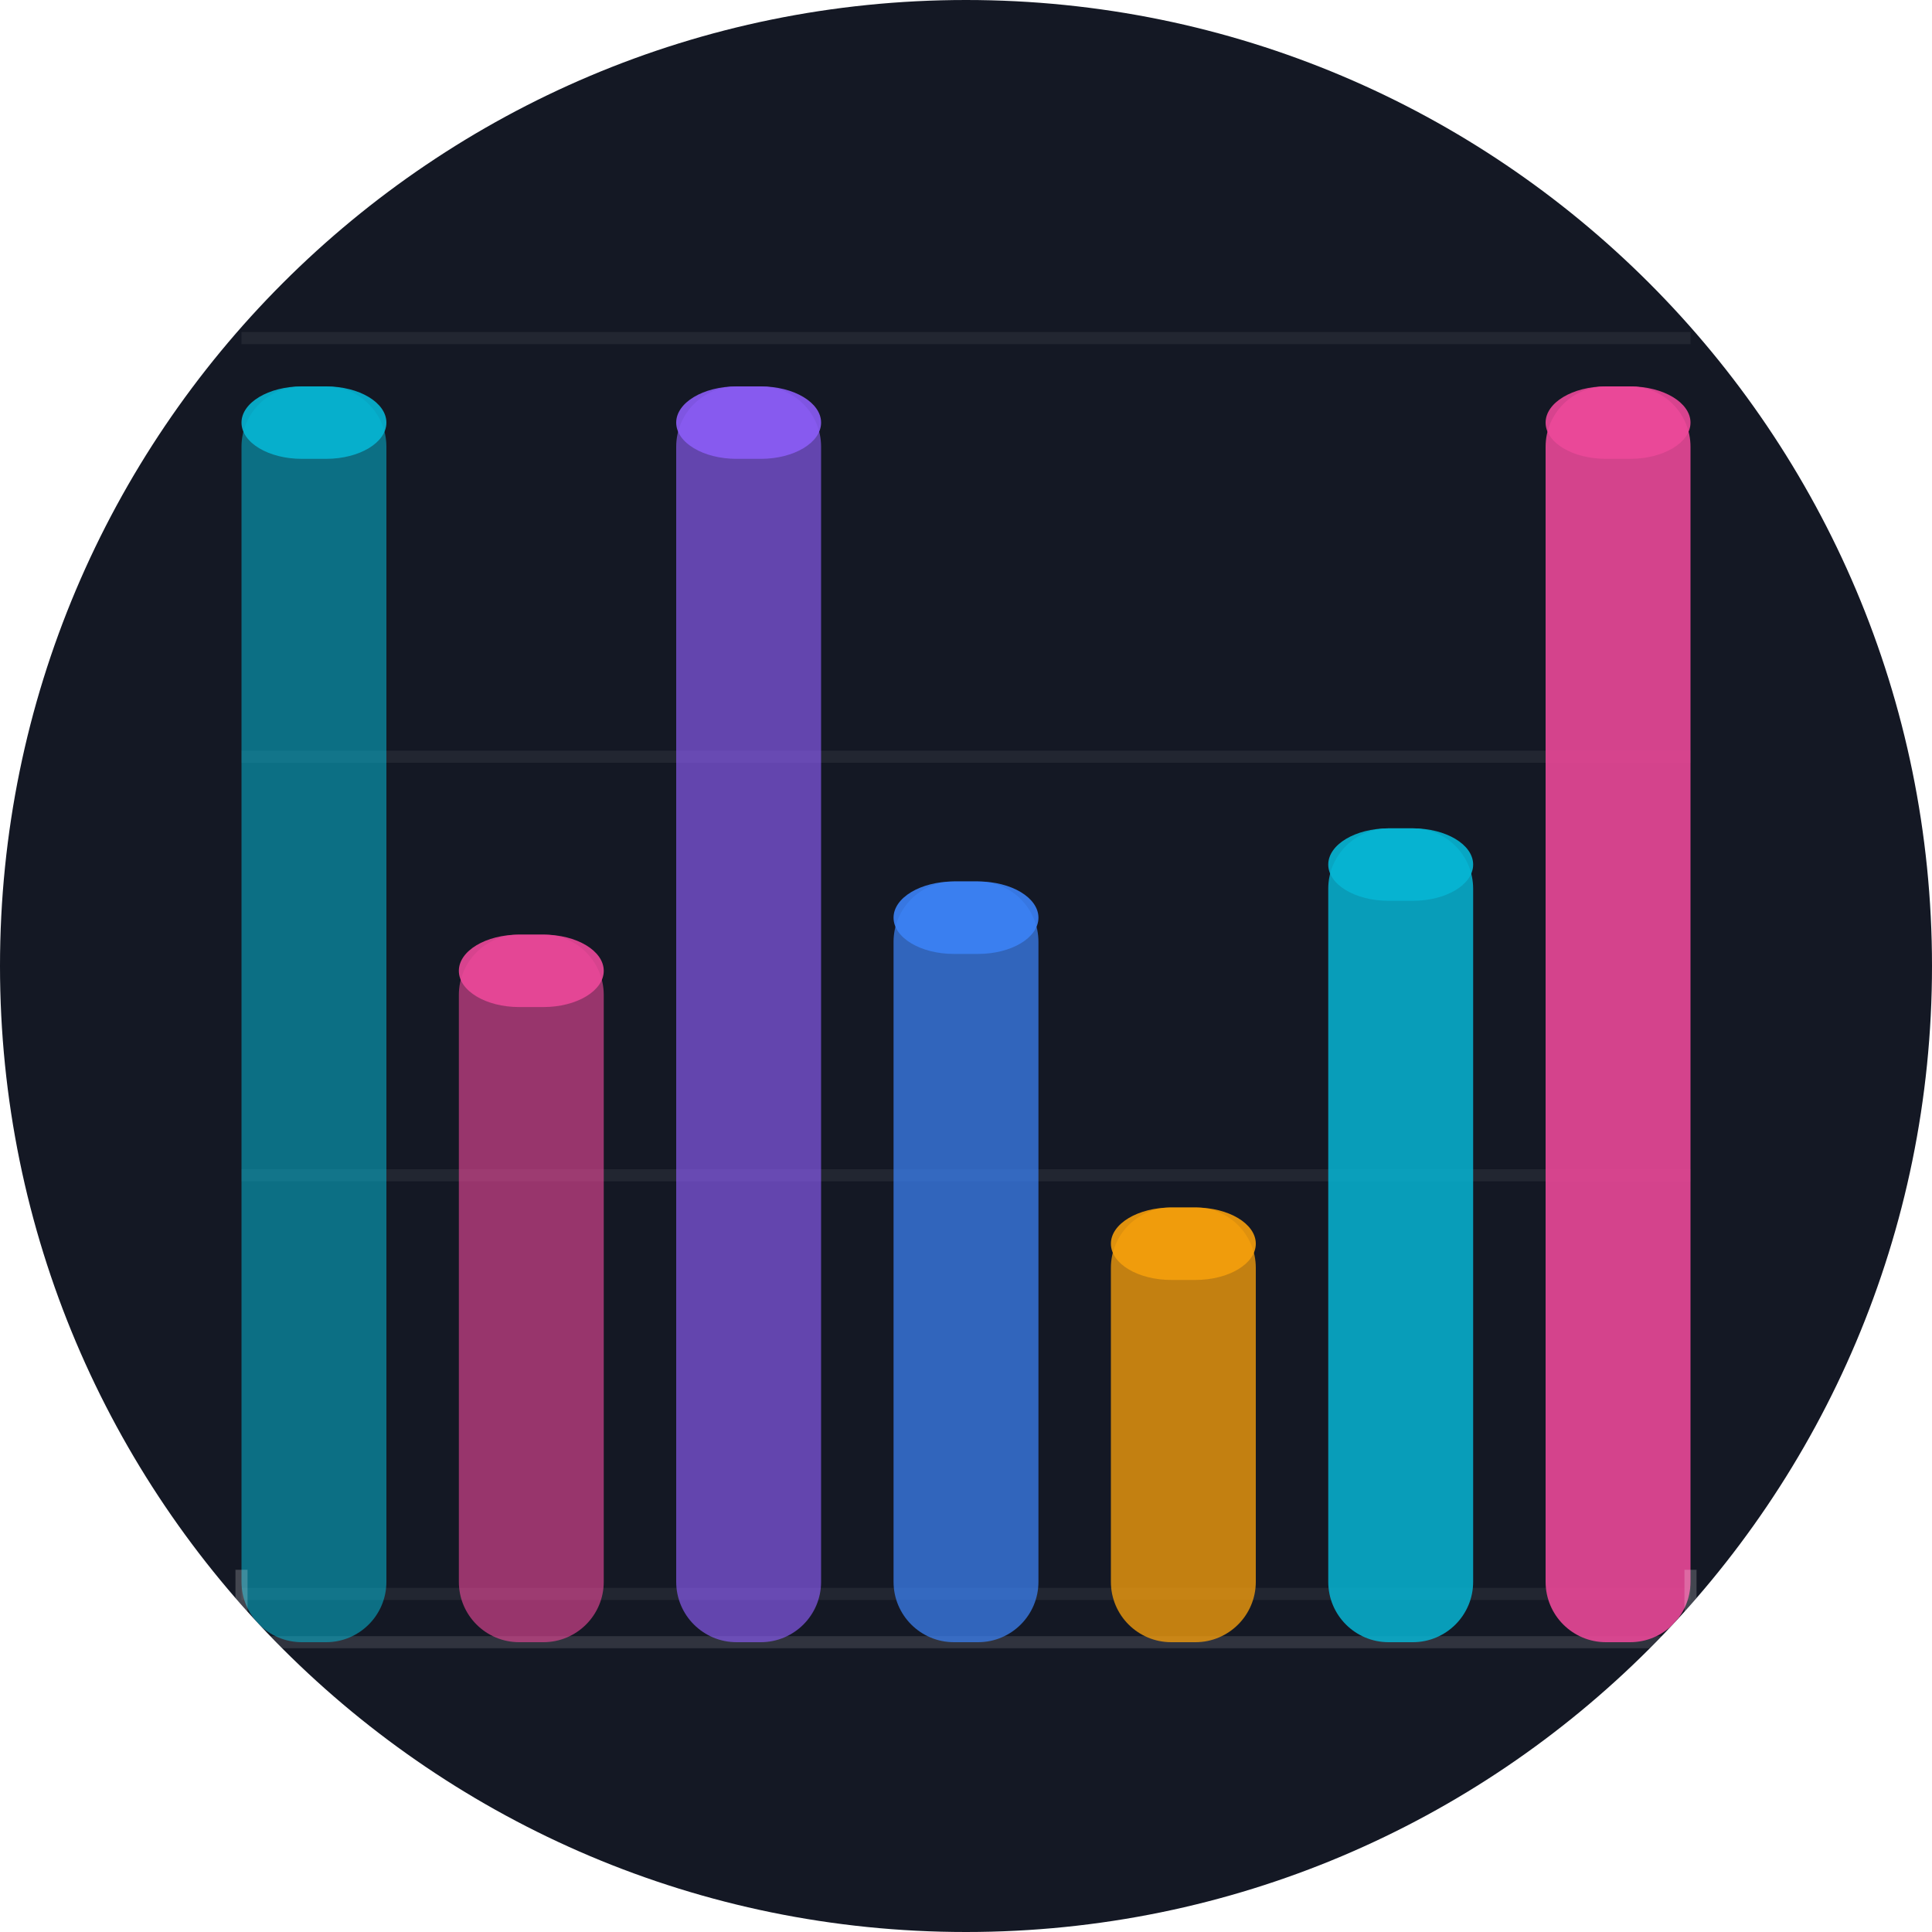
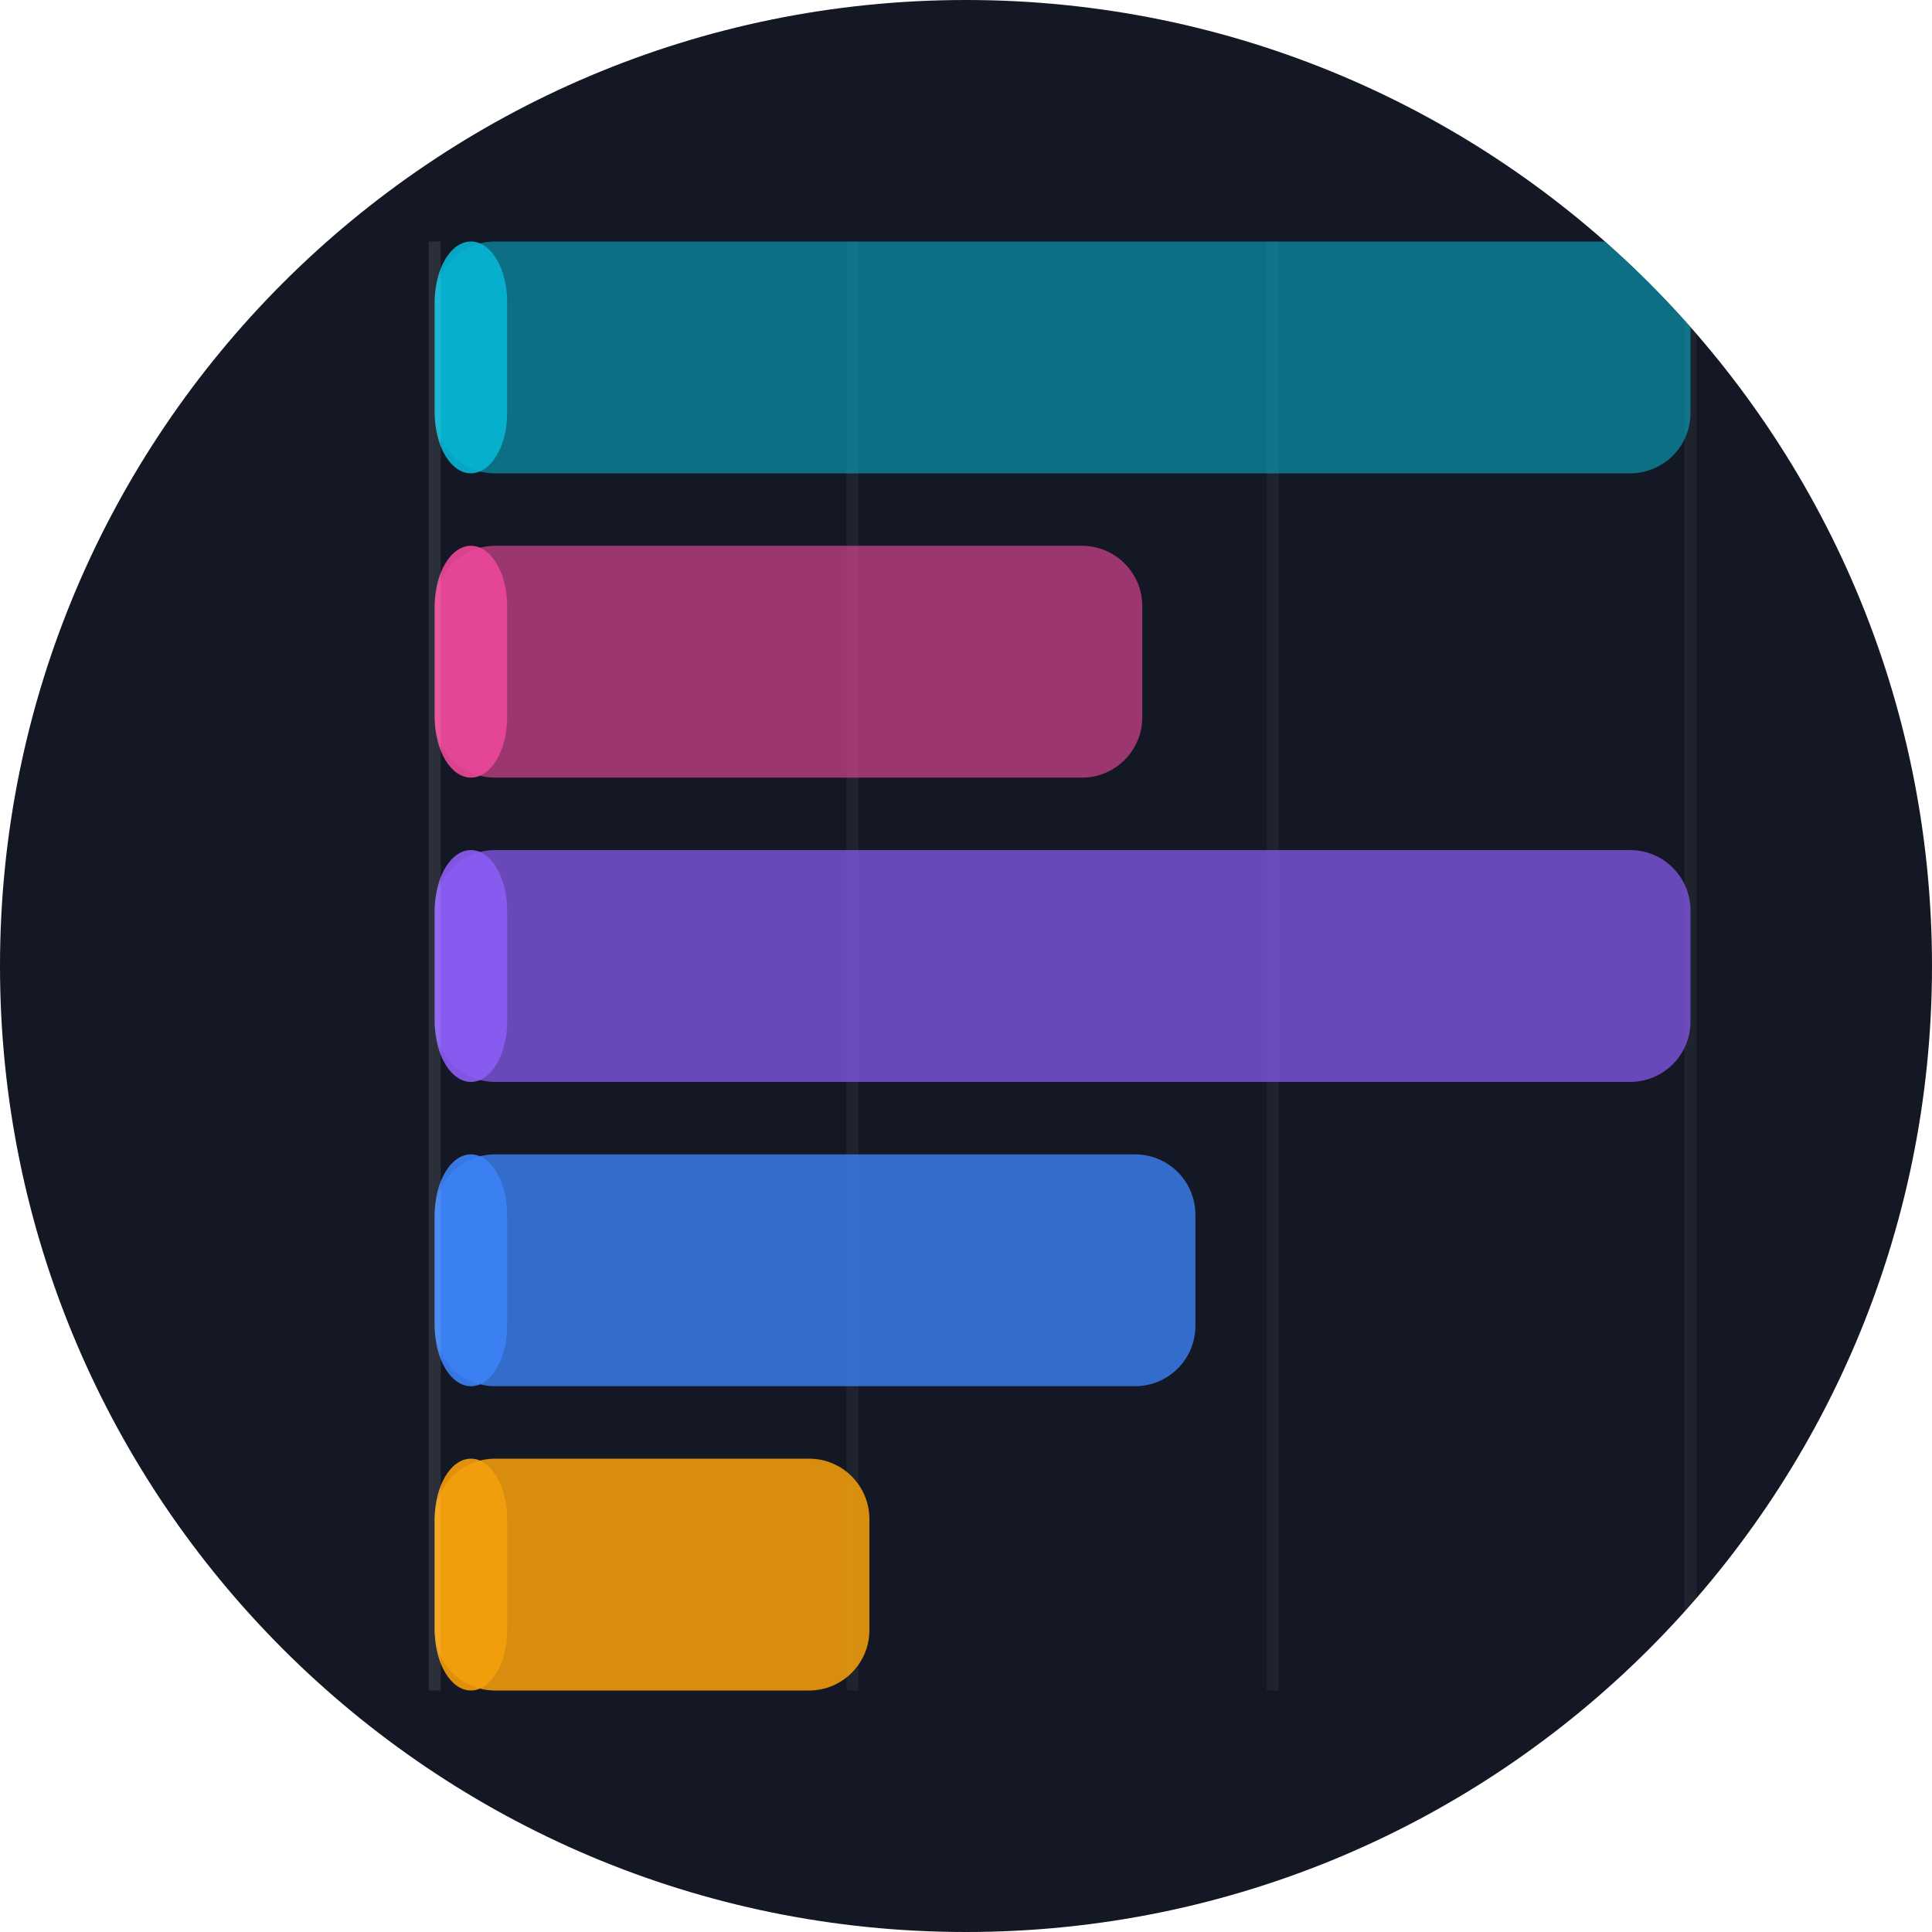
<svg xmlns="http://www.w3.org/2000/svg" viewBox="0 0 80 80" fill="none" width="40" height="40">
  <defs>
    <clipPath id="vc645088871">
      <circle cx="40" cy="40" r="40" />
    </clipPath>
  </defs>
  <g clip-path="url(#vc645088871)">
    <rect width="80" height="80" fill="#141824" />
-     <line x1="10" y1="14" x2="70" y2="14" stroke="rgba(255,255,255,0.06)" stroke-width="0.5" />
-     <line x1="10" y1="31.333" x2="70" y2="31.333" stroke="rgba(255,255,255,0.06)" stroke-width="0.5" />
-     <line x1="10" y1="48.667" x2="70" y2="48.667" stroke="rgba(255,255,255,0.06)" stroke-width="0.5" />
-     <line x1="10" y1="66" x2="70" y2="66" stroke="rgba(255,255,255,0.06)" stroke-width="0.5" />
-     <line x1="10" y1="68" x2="70" y2="68" stroke="rgba(255,255,255,0.12)" stroke-width="0.5" />
-     <rect x="10.0" y="16.0" width="6.0" height="52.0" rx="2.5" fill="#06b6d4" opacity="0.55" />
-     <rect x="10.0" y="16.0" width="6.0" height="3" rx="2.5" fill="#06b6d4" opacity="0.9" />
-     <rect x="19.0" y="38.7" width="6.0" height="29.3" rx="2.5" fill="#ec4899" opacity="0.61" />
-     <rect x="19.0" y="38.7" width="6.0" height="3" rx="2.5" fill="#ec4899" opacity="0.9" />
-     <rect x="28.0" y="16.0" width="6.0" height="52.0" rx="2.5" fill="#8b5cf6" opacity="0.66" />
-     <rect x="28.0" y="16.0" width="6.0" height="3" rx="2.5" fill="#8b5cf6" opacity="0.9" />
-     <rect x="37.0" y="36.5" width="6.0" height="31.5" rx="2.5" fill="#3b82f6" opacity="0.72" />
-     <rect x="37.0" y="36.5" width="6.0" height="3" rx="2.5" fill="#3b82f6" opacity="0.9" />
-     <rect x="46.0" y="50.0" width="6.0" height="18.0" rx="2.5" fill="#f59e0b" opacity="0.78" />
-     <rect x="46.0" y="50.0" width="6.0" height="3" rx="2.5" fill="#f59e0b" opacity="0.9" />
-     <rect x="55.0" y="34.3" width="6.0" height="33.7" rx="2.5" fill="#06b6d4" opacity="0.84" />
-     <rect x="55.0" y="34.3" width="6.0" height="3" rx="2.5" fill="#06b6d4" opacity="0.9" />
-     <rect x="64.0" y="16.0" width="6.0" height="52.0" rx="2.5" fill="#ec4899" opacity="0.89" />
-     <rect x="64.0" y="16.0" width="6.0" height="3" rx="2.5" fill="#ec4899" opacity="0.9" />
-     <line x1="10" y1="68" x2="10" y2="65" stroke="rgba(255,255,255,0.2)" stroke-width="0.5" />
-     <line x1="70" y1="68" x2="70" y2="65" stroke="rgba(255,255,255,0.2)" stroke-width="0.5" />
+     <line x1="35.3" y1="10" x2="35.3" y2="70" stroke="rgba(255,255,255,0.05)" stroke-width="0.5" />
+     <line x1="52.7" y1="10" x2="52.7" y2="70" stroke="rgba(255,255,255,0.05)" stroke-width="0.5" />
+     <line x1="70.0" y1="10" x2="70.0" y2="70" stroke="rgba(255,255,255,0.05)" stroke-width="0.5" />
+     <rect x="18.0" y="10.0" width="52.0" height="9.6" rx="2.5" fill="#06b6d4" opacity="0.55" />
+     <rect x="18.0" y="10.0" width="3" height="9.6" rx="2.5" fill="#06b6d4" opacity="0.9" />
+     <rect x="18.0" y="22.6" width="29.3" height="9.6" rx="2.5" fill="#ec4899" opacity="0.63" />
+     <rect x="18.0" y="22.6" width="3" height="9.6" rx="2.5" fill="#ec4899" opacity="0.9" />
+     <rect x="18.0" y="35.2" width="52.0" height="9.6" rx="2.5" fill="#8b5cf6" opacity="0.71" />
+     <rect x="18.0" y="35.2" width="3" height="9.6" rx="2.5" fill="#8b5cf6" opacity="0.9" />
+     <rect x="18.0" y="47.8" width="31.5" height="9.6" rx="2.5" fill="#3b82f6" opacity="0.79" />
+     <rect x="18.0" y="47.8" width="3" height="9.6" rx="2.5" fill="#3b82f6" opacity="0.9" />
+     <rect x="18.0" y="60.4" width="18.0" height="9.6" rx="2.5" fill="#f59e0b" opacity="0.87" />
+     <rect x="18.0" y="60.4" width="3" height="9.6" rx="2.5" fill="#f59e0b" opacity="0.9" />
+     <line x1="18" y1="10" x2="18" y2="70" stroke="rgba(255,255,255,0.1)" stroke-width="0.5" />
  </g>
</svg>
